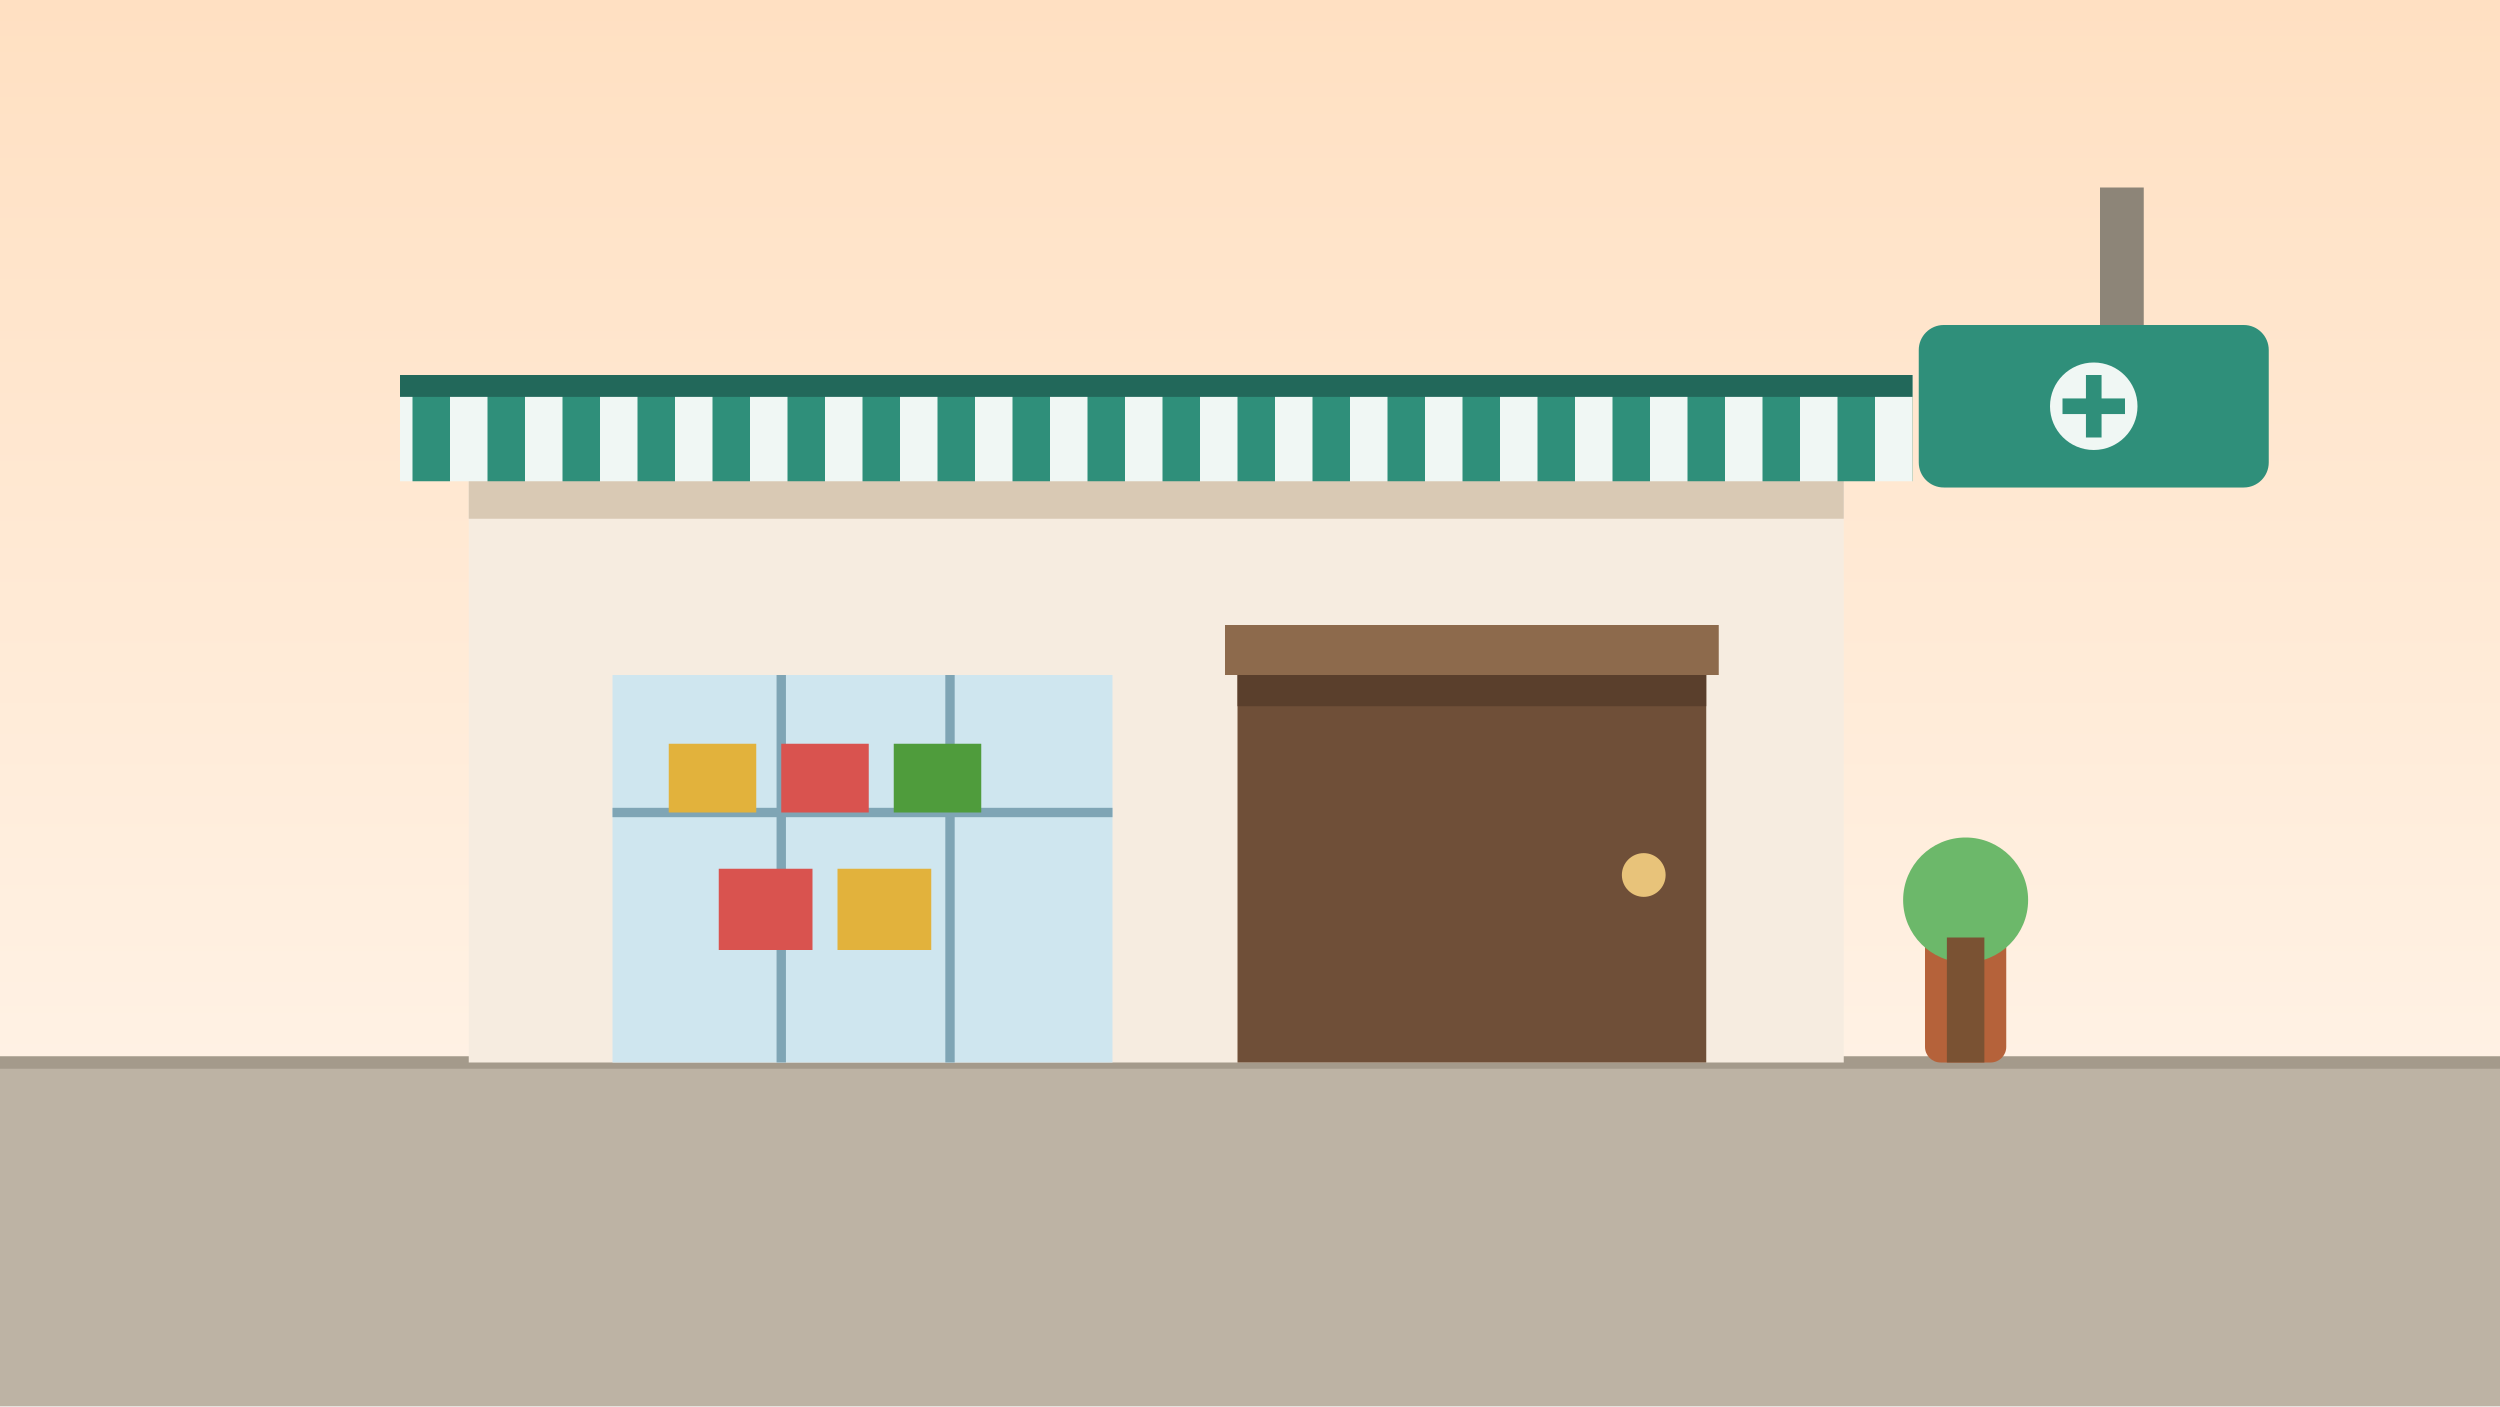
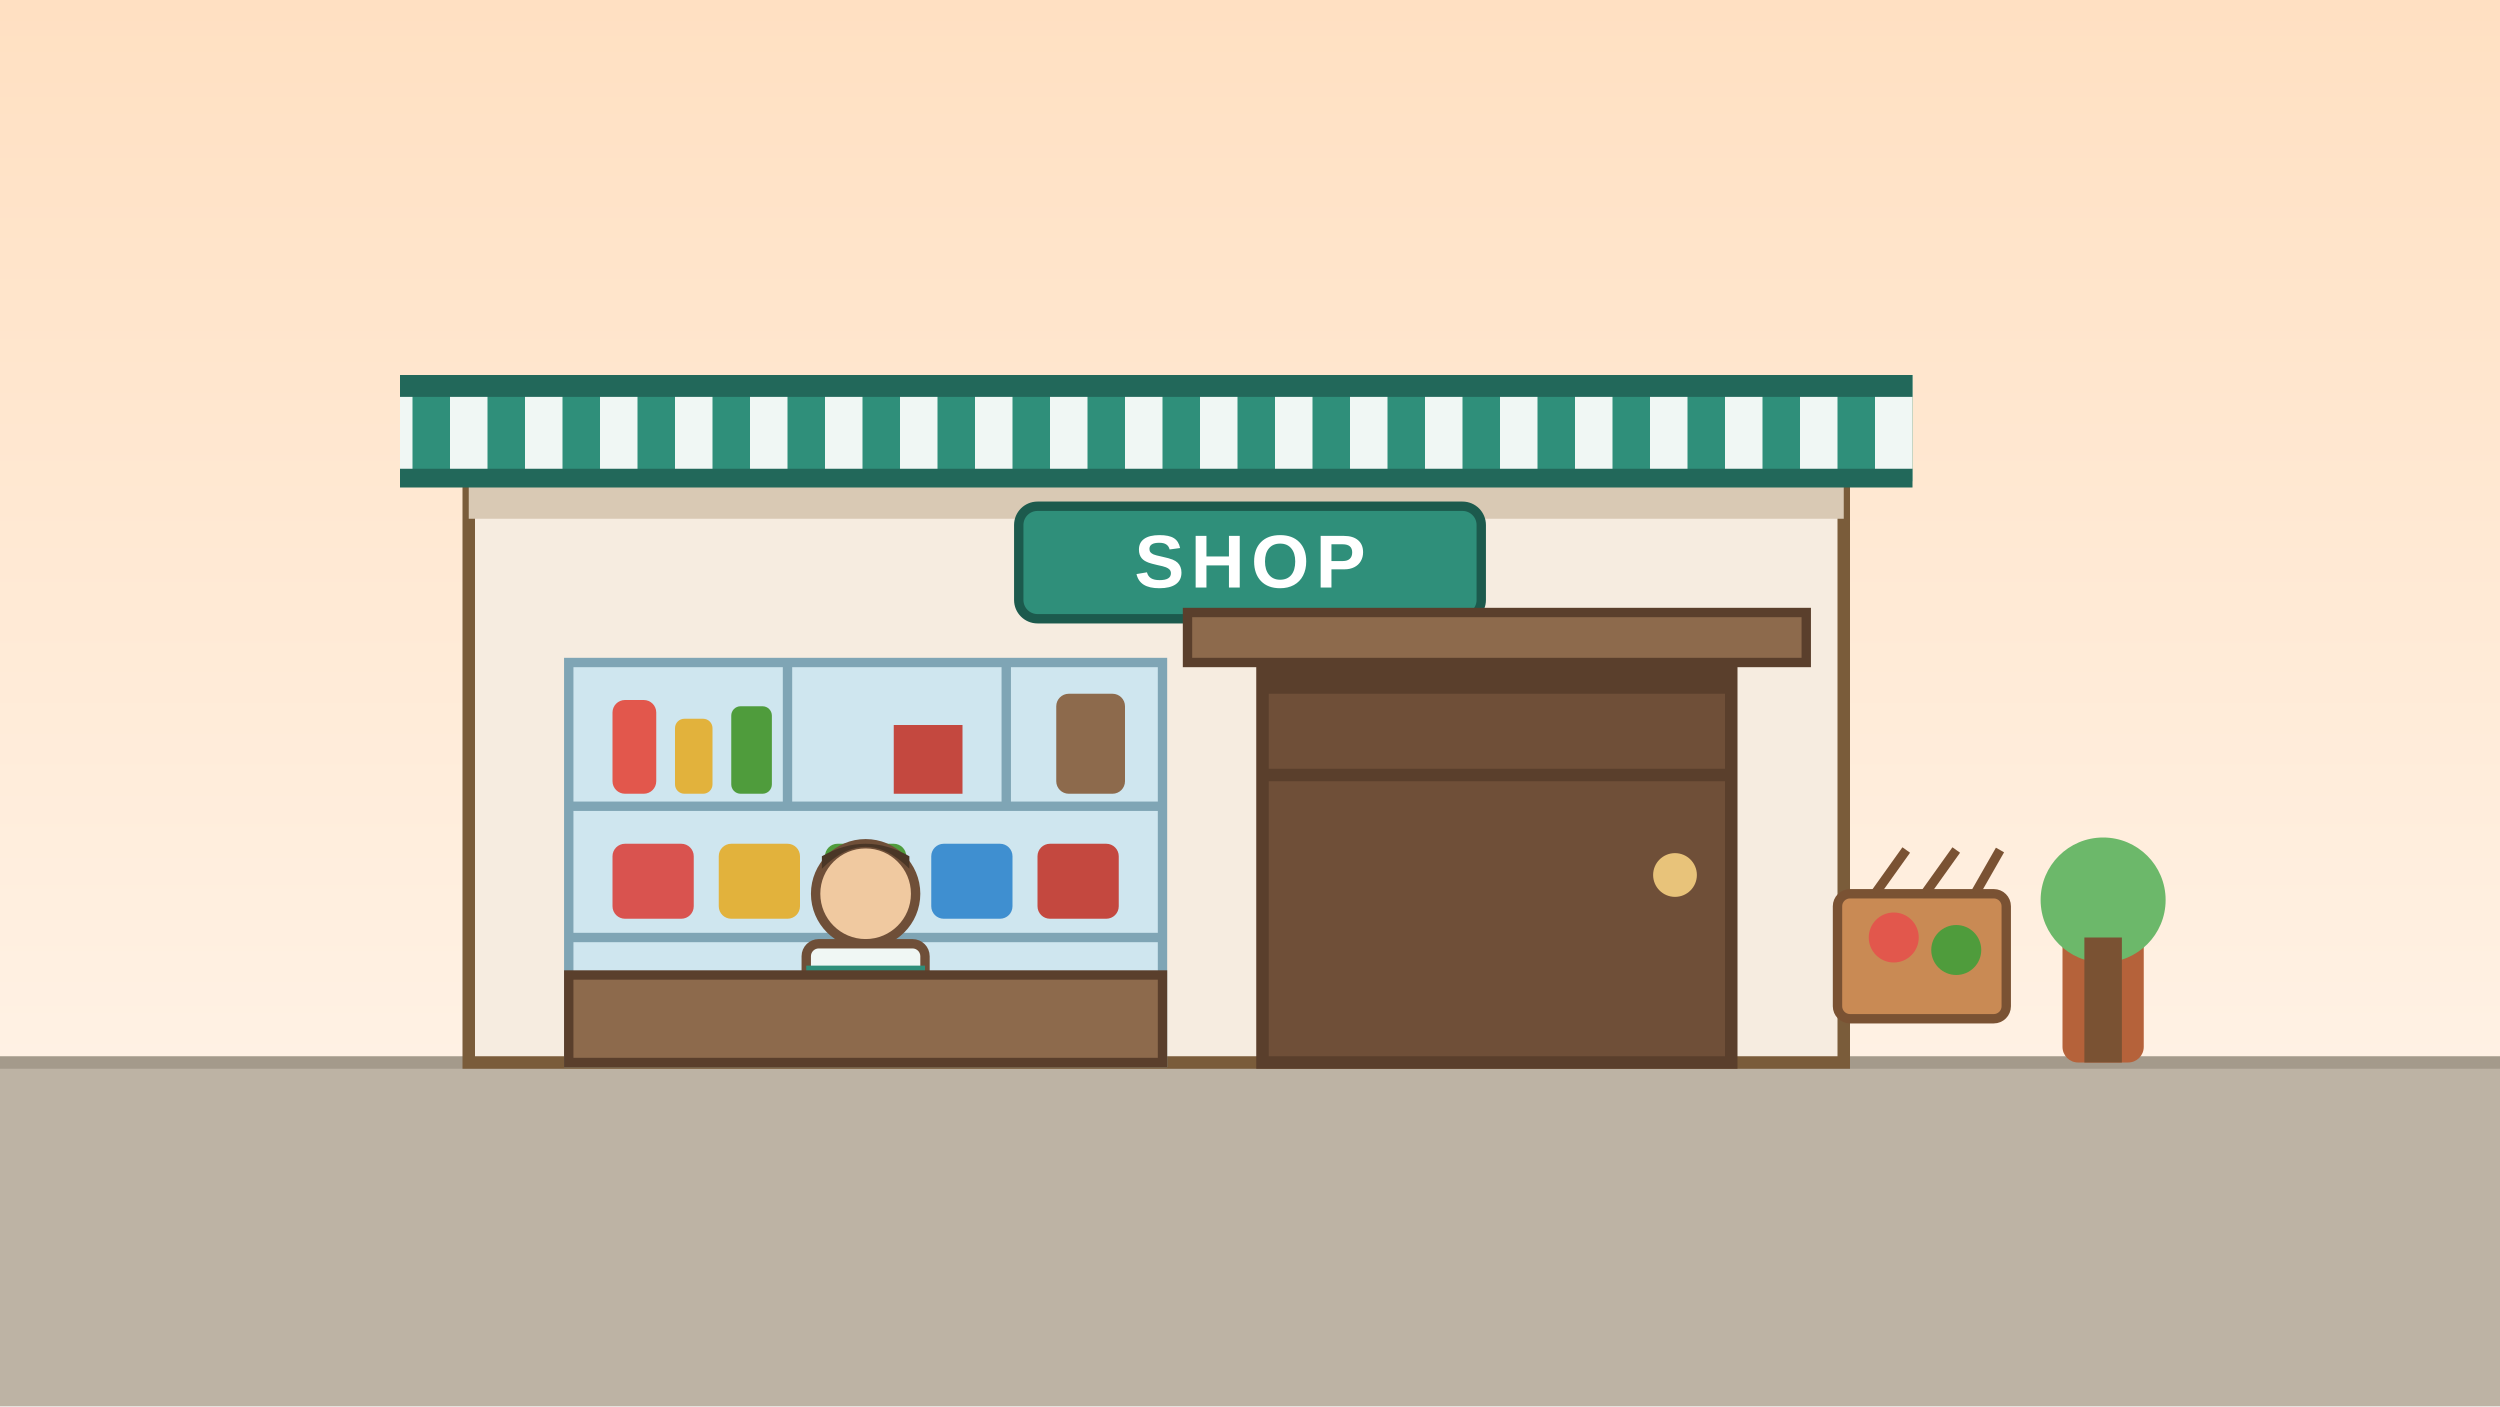
- <svg xmlns="http://www.w3.org/2000/svg" width="800" height="450" viewBox="0 0 800 450" role="img" aria-label="A small shop with a striped awning, display window and a hanging sign">
+ <svg xmlns="http://www.w3.org/2000/svg" width="800" height="450" viewBox="0 0 800 450" role="img" aria-label="A single small shop with a SHOP sign, striped awning, shopkeeper behind the counter, shelves of products and a shopping basket">
  <defs>
    <linearGradient id="s8sky" x1="0" y1="0" x2="0" y2="1">
      <stop offset="0" stop-color="#ffe0c2" />
      <stop offset="1" stop-color="#fff7ef" />
    </linearGradient>
    <pattern id="awn8" width="24" height="14" patternUnits="userSpaceOnUse">
      <rect width="24" height="14" fill="#2f8f7a" />
      <rect width="12" height="14" fill="#f0f7f4" />
    </pattern>
  </defs>
  <rect width="800" height="450" fill="url(#s8sky)" />
  <rect y="340" width="800" height="110" fill="#bdb3a4" />
  <path d="M0 340 h800" stroke="#a49a8b" stroke-width="4" />
  <g>
-     <rect x="150" y="150" width="440" height="190" fill="#f6ece0" />
+     <rect x="150" y="150" width="440" height="190" fill="#f6ece0" stroke="#7a5c3a" stroke-width="4" />
    <rect x="150" y="150" width="440" height="16" fill="#d9c9b4" />
    <rect x="128" y="120" width="484" height="34" fill="url(#awn8)" />
    <rect x="128" y="120" width="484" height="7" fill="#22685a" />
-     <rect x="196" y="216" width="160" height="124" fill="#cfe6ef" />
+     <rect x="128" y="150" width="484" height="6" fill="#22685a" />
+     <rect x="326" y="162" width="148" height="36" rx="6" fill="#2f8f7a" stroke="#1c5a4d" stroke-width="3" />
+     <text x="400" y="188" font-family="Arial, Helvetica, sans-serif" font-size="24" font-weight="bold" fill="#ffffff" text-anchor="middle" letter-spacing="2">SHOP</text>
+     <rect x="182" y="212" width="190" height="128" fill="#cfe6ef" stroke="#7fa5b5" stroke-width="3" />
    <g stroke="#7fa5b5" stroke-width="3">
-       <path d="M250 216 v124 M304 216 v124" />
-       <path d="M196 260 h160" />
+       <path d="M182 258 h190" />
+       <path d="M252 212 v46 M322 212 v46" />
+       <path d="M182 300 h190" />
    </g>
-     <rect x="396" y="216" width="150" height="124" fill="#6f4f38" />
-     <rect x="396" y="216" width="150" height="10" fill="#5a3f2c" />
-     <circle cx="526" cy="280" r="7" fill="#e8c37a" />
-     <rect x="392" y="200" width="158" height="16" fill="#8d6a4c" />
    <g>
-       <rect x="672" y="60" width="14" height="60" fill="#8d8578" />
-       <rect x="614" y="104" width="112" height="52" rx="8" fill="#2f8f7a" />
-       <circle cx="670" cy="130" r="14" fill="#f0f7f4" />
-       <path d="M660 130 h20 M670 120 v20" stroke="#2f8f7a" stroke-width="5" />
+       <rect x="196" y="224" width="14" height="30" rx="4" fill="#e2574c" />
+       <rect x="216" y="230" width="12" height="24" rx="3" fill="#e2b23c" />
+       <rect x="234" y="226" width="13" height="28" rx="3" fill="#4f9c3c" />
+       <rect x="286" y="232" width="22" height="22" fill="#c4483f" />
+       <rect x="338" y="222" width="22" height="32" rx="4" fill="#8d6a4c" />
    </g>
+     <g>
+       <rect x="196" y="270" width="26" height="24" rx="4" fill="#d9534f" />
+       <rect x="230" y="270" width="26" height="24" rx="4" fill="#e2b23c" />
+       <rect x="264" y="270" width="26" height="24" rx="4" fill="#4f9c3c" />
+       <rect x="298" y="270" width="26" height="24" rx="4" fill="#3f8fd0" />
+       <rect x="332" y="270" width="26" height="24" rx="4" fill="#c4483f" />
+     </g>
+     <g>
+       <circle cx="277" cy="286" r="16" fill="#f0c9a0" stroke="#6f4f38" stroke-width="3" />
+       <path d="M263 278 q14 -14 28 0 v-4 q-14 -8 -28 0 z" fill="#4a3626" />
+       <rect x="258" y="302" width="38" height="26" rx="4" fill="#f0f7f4" stroke="#6f4f38" stroke-width="3" />
+       <path d="M258 312 h38" stroke="#2f8f7a" stroke-width="6" />
+     </g>
+     <rect x="182" y="312" width="190" height="28" fill="#8d6a4c" stroke="#5a3f2c" stroke-width="3" />
+     <rect x="404" y="212" width="150" height="128" fill="#6f4f38" stroke="#5a3f2c" stroke-width="4" />
+     <rect x="404" y="212" width="150" height="10" fill="#5a3f2c" />
+     <rect x="404" y="246" width="150" height="4" fill="#5a3f2c" />
+     <circle cx="536" cy="280" r="7" fill="#e8c37a" />
+     <rect x="380" y="196" width="198" height="16" fill="#8d6a4c" stroke="#5a3f2c" stroke-width="3" />
  </g>
  <g>
-     <rect x="214" y="238" width="28" height="22" fill="#e2b23c" />
-     <rect x="250" y="238" width="28" height="22" fill="#d9534f" />
-     <rect x="286" y="238" width="28" height="22" fill="#4f9c3c" />
-     <rect x="230" y="278" width="30" height="26" fill="#d9534f" />
-     <rect x="268" y="278" width="30" height="26" fill="#e2b23c" />
+     <rect x="588" y="286" width="54" height="40" rx="4" fill="#c98a54" stroke="#7a5233" stroke-width="3" />
+     <path d="M600 286 l10 -14 M616 286 l10 -14 M632 286 l8 -14" stroke="#7a5233" stroke-width="3" fill="none" />
+     <circle cx="606" cy="300" r="8" fill="#e2574c" />
+     <circle cx="626" cy="304" r="8" fill="#4f9c3c" />
  </g>
  <g>
-     <rect x="616" y="296" width="26" height="44" rx="5" fill="#b5623a" />
-     <circle cx="629" cy="288" r="20" fill="#6cb86a" />
-     <rect x="623" y="300" width="12" height="40" fill="#7a5233" />
+     <rect x="660" y="296" width="26" height="44" rx="5" fill="#b5623a" />
+     <circle cx="673" cy="288" r="20" fill="#6cb86a" />
+     <rect x="667" y="300" width="12" height="40" fill="#7a5233" />
  </g>
</svg>
